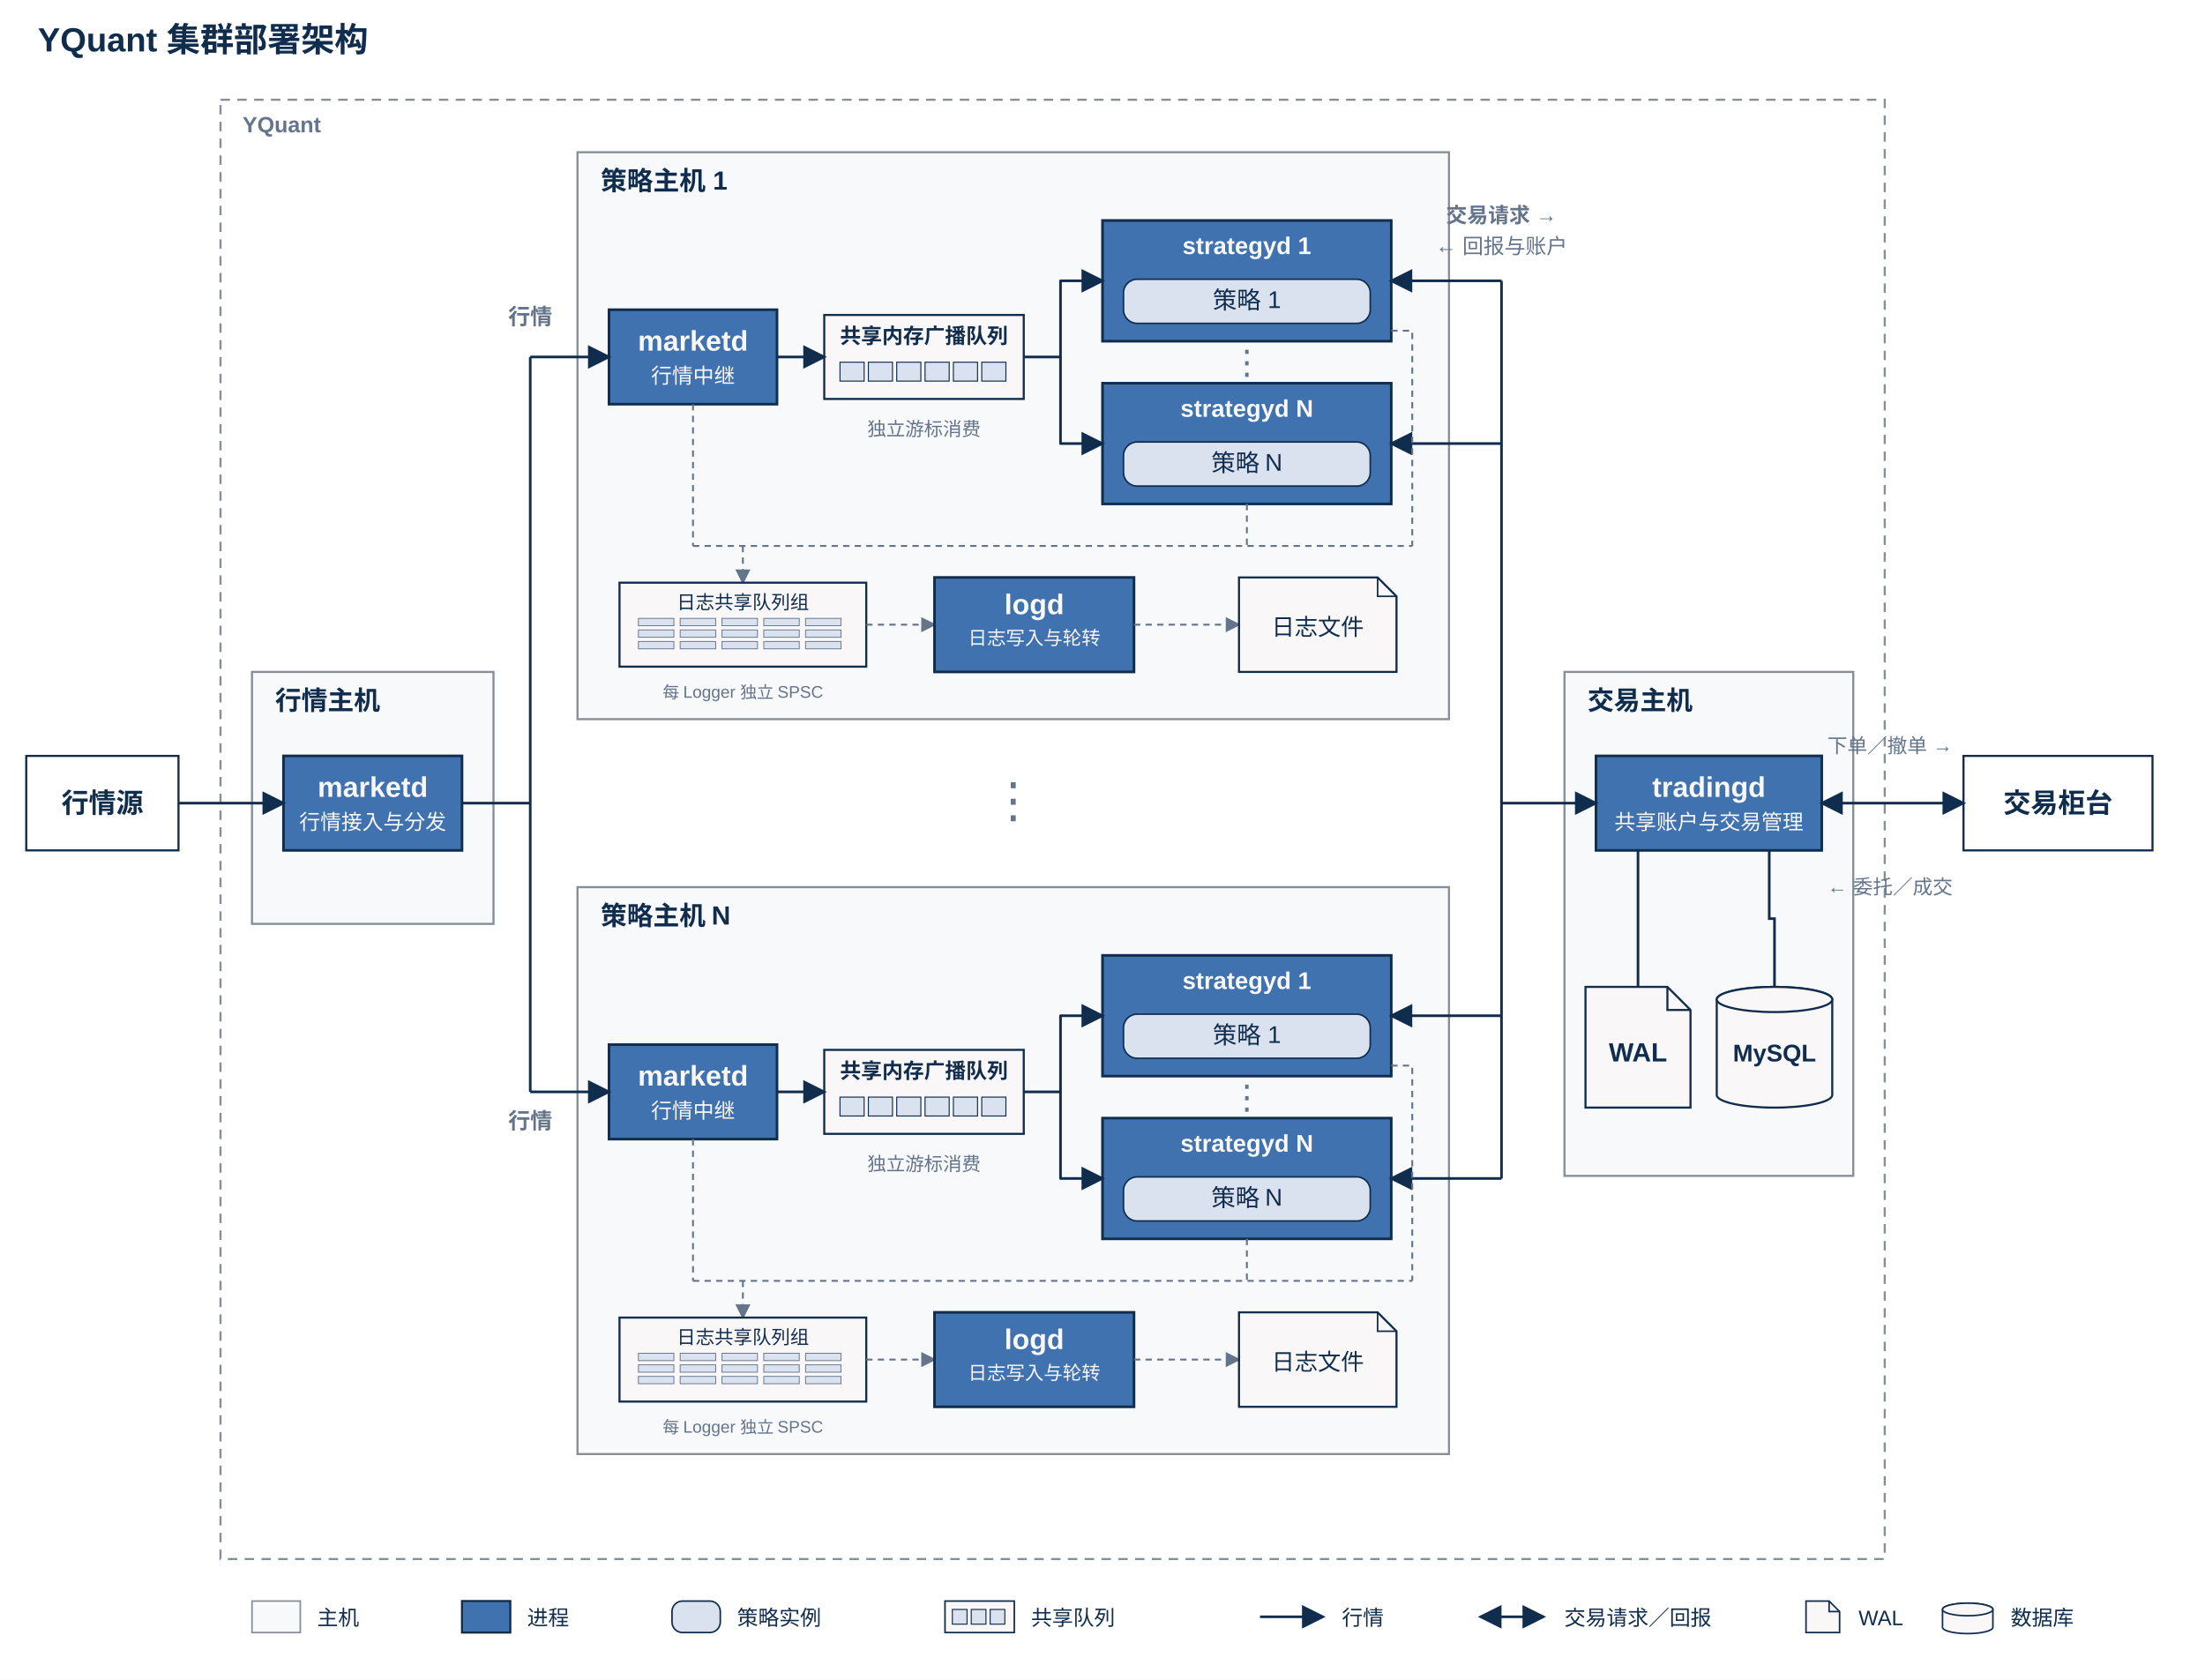
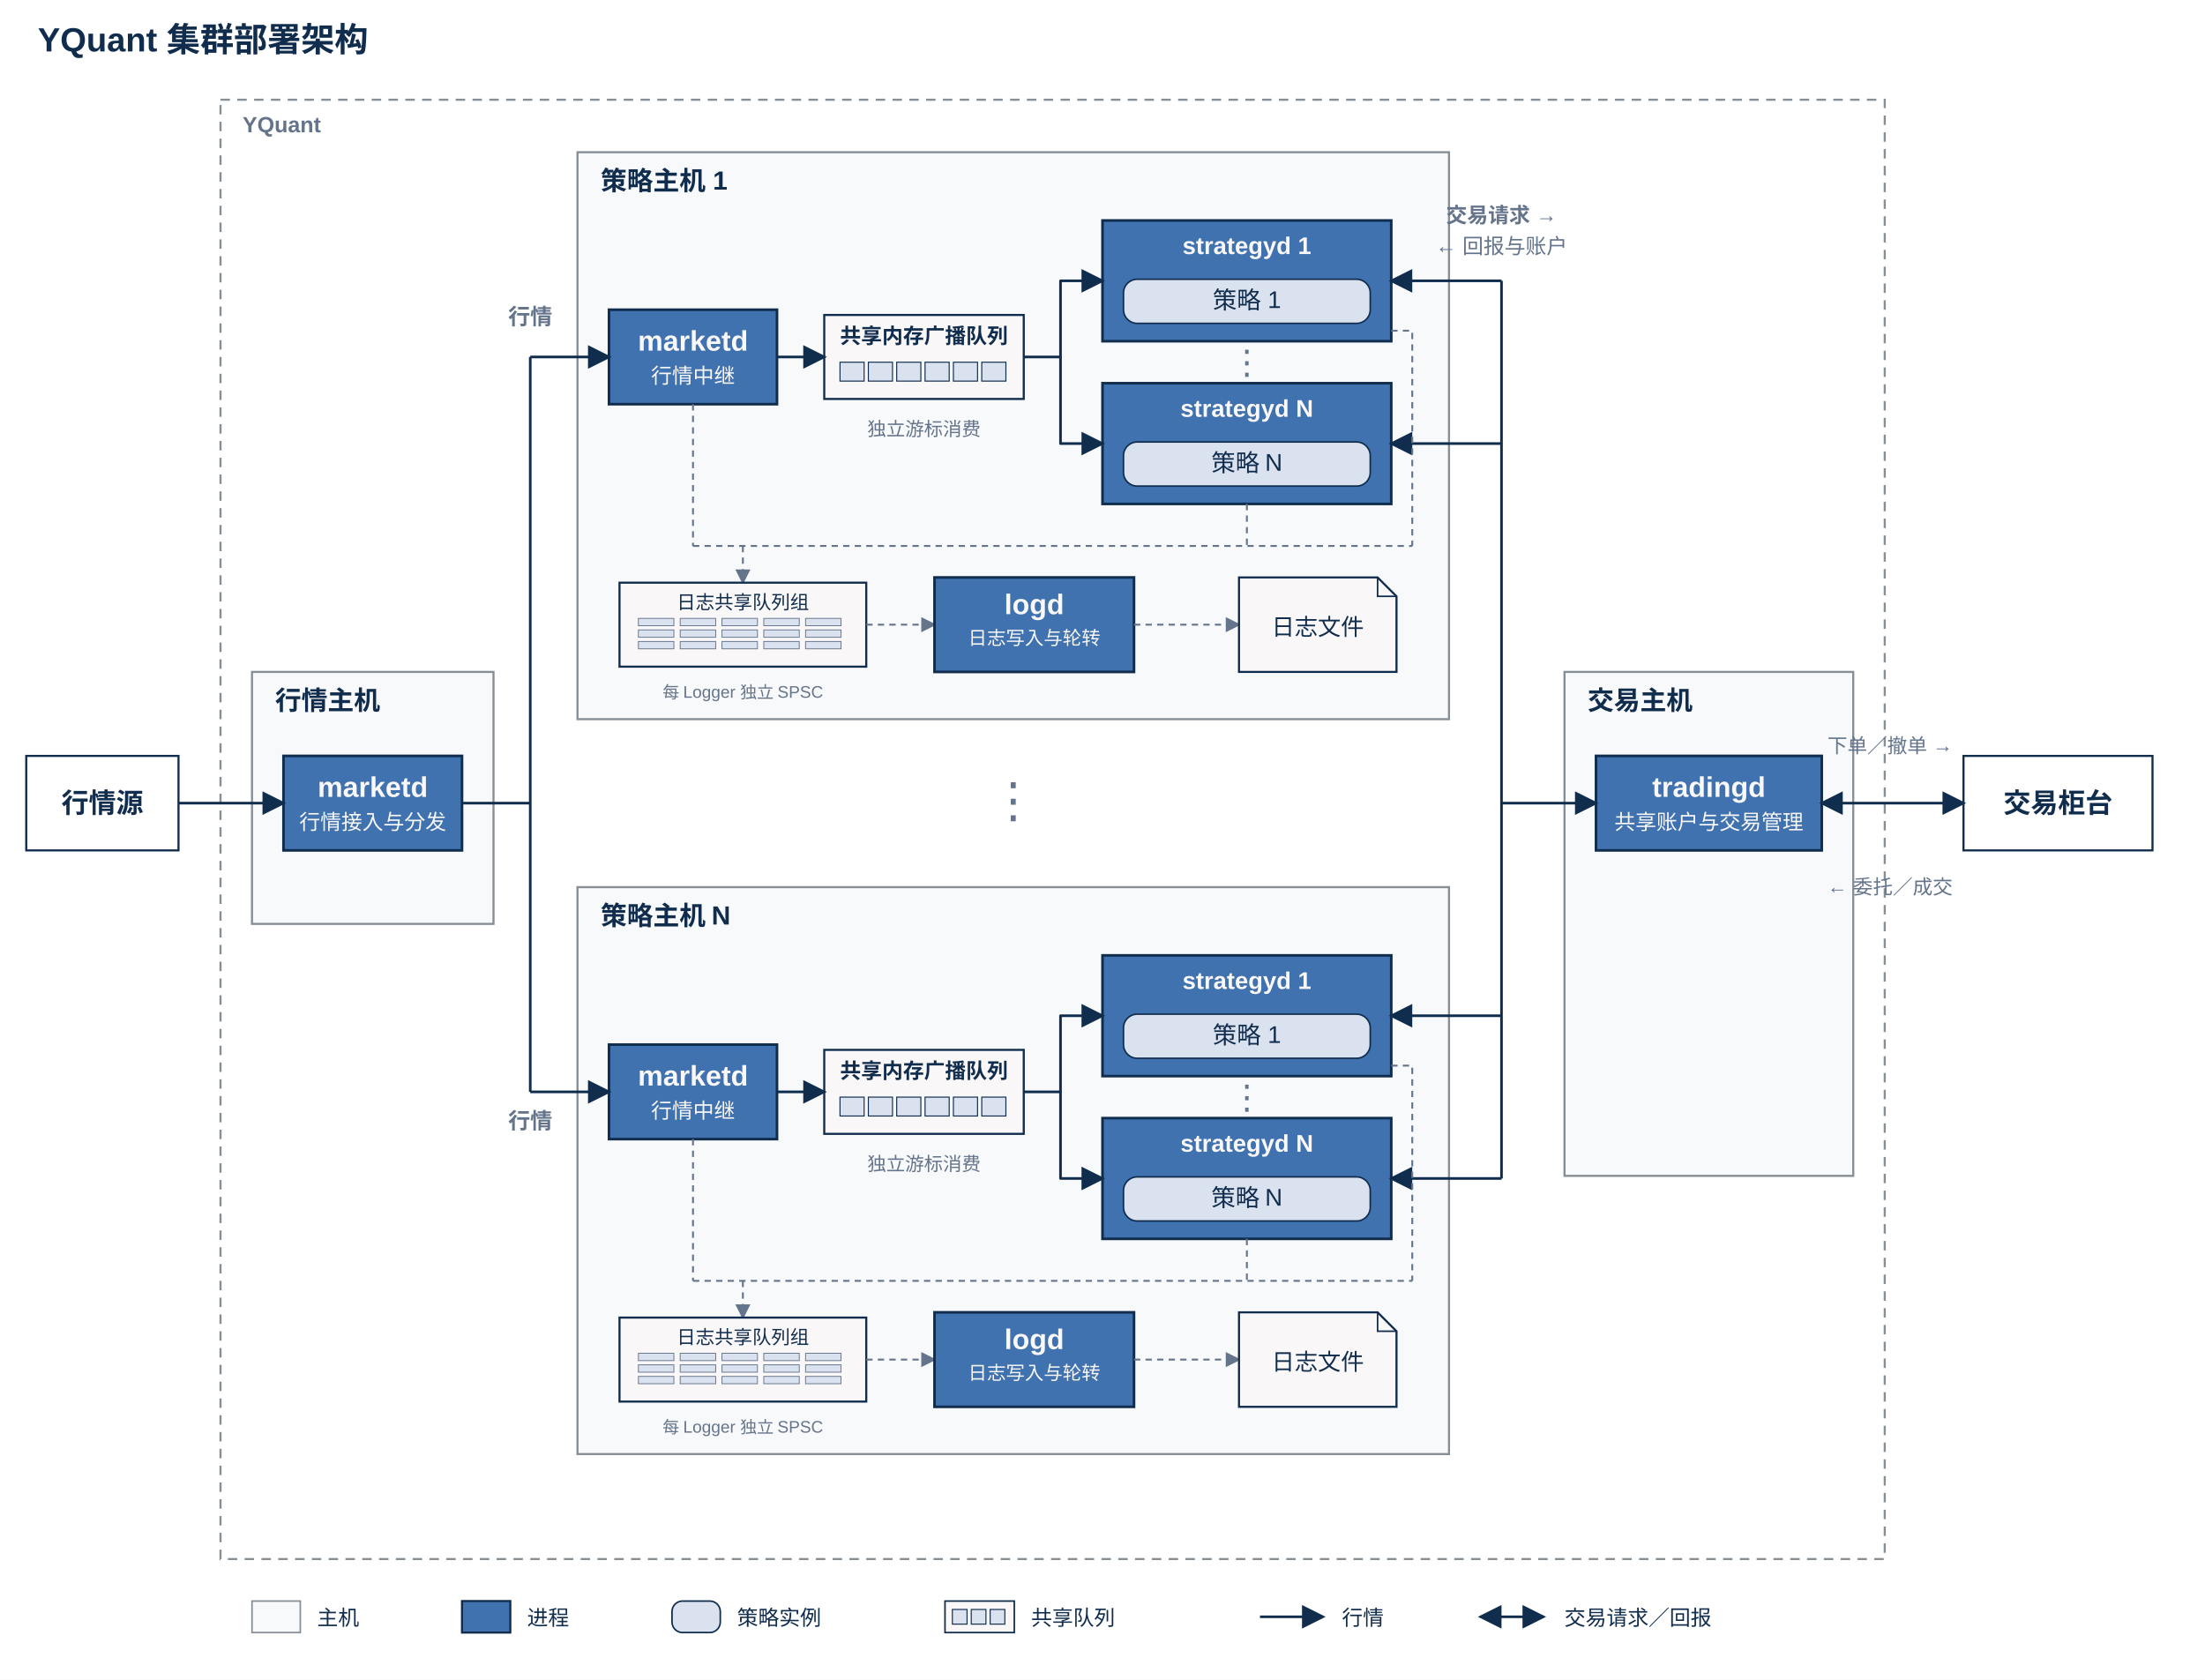
<svg xmlns="http://www.w3.org/2000/svg" width="2100" height="1600" viewBox="0 0 2100 1600" role="img" aria-labelledby="title desc">
  <defs>
    <marker id="blue" markerWidth="9" markerHeight="9" refX="8" refY="4.5" orient="auto-start-reverse">
      <path d="M0 0 L9 4.5 L0 9 Z" fill="#112D4E" />
    </marker>
    <marker id="orange" markerWidth="9" markerHeight="9" refX="8" refY="4.5" orient="auto-start-reverse">
      <path d="M0 0 L9 4.5 L0 9 Z" fill="#112D4E" />
    </marker>
    <marker id="log-arrow" markerWidth="8" markerHeight="8" refX="7" refY="4" orient="auto">
      <path d="M0 0 L8 4 L0 8 Z" fill="#64748B" />
    </marker>
  </defs>
  <rect width="2100" height="1600" fill="white" />
  <g font-family="PingFang SC,Heiti SC,Arial,sans-serif" fill="#172033">
    <text x="36" y="49" font-size="32" font-weight="600" text-anchor="start" fill="#112D4E">YQuant 集群部署架构</text>
    <rect x="210" y="95" width="1585" height="1390" rx="0" fill="#ffffff" stroke="#868e96" stroke-width="2" stroke-dasharray="9 7" />
    <text x="231" y="126" font-size="21" font-weight="600" text-anchor="start" fill="#64748b">YQuant</text>
    <rect x="240" y="640" width="230" height="240" rx="0" fill="#f8f9fa" stroke="#868e96" stroke-width="2" />
    <text x="262" y="676" font-size="25" font-weight="600" text-anchor="start" fill="#112D4E">行情主机</text>
    <rect x="550" y="145" width="830" height="540" rx="0" fill="#f8f9fa" stroke="#868e96" stroke-width="2" />
    <text x="572" y="181" font-size="25" font-weight="600" text-anchor="start" fill="#112D4E">策略主机 1</text>
    <rect x="550" y="845" width="830" height="540" rx="0" fill="#f8f9fa" stroke="#868e96" stroke-width="2" />
    <text x="572" y="881" font-size="25" font-weight="600" text-anchor="start" fill="#112D4E">策略主机 N</text>
    <rect x="1490" y="640" width="275" height="480" rx="0" fill="#f8f9fa" stroke="#868e96" stroke-width="2" />
    <text x="1512" y="676" font-size="25" font-weight="600" text-anchor="start" fill="#112D4E">交易主机</text>
    <rect x="25" y="720" width="145" height="90" rx="0" fill="#ffffff" stroke="#112D4E" stroke-width="2" />
    <text x="97.5" y="774" font-size="26" font-weight="600" text-anchor="middle" fill="#112D4E">行情源</text>
    <rect x="1870" y="720" width="180" height="90" rx="0" fill="#ffffff" stroke="#112D4E" stroke-width="2" />
    <text x="1960" y="774" font-size="26" font-weight="600" text-anchor="middle" fill="#112D4E">交易柜台</text>
    <rect x="270" y="720" width="170" height="90" rx="0" fill="#3F72AF" stroke="#112D4E" stroke-width="2.5" />
    <text x="355.0" y="759" font-size="27" font-weight="600" text-anchor="middle" fill="#F9F7F7">marketd</text>
    <text x="355.0" y="790" font-size="20" font-weight="400" text-anchor="middle" fill="#F9F7F7">行情接入与分发</text>
    <rect x="1520" y="720" width="215" height="90" rx="0" fill="#3F72AF" stroke="#112D4E" stroke-width="2.5" />
    <text x="1627.5" y="759" font-size="27" font-weight="600" text-anchor="middle" fill="#F9F7F7">tradingd</text>
    <text x="1627.5" y="790" font-size="20" font-weight="400" text-anchor="middle" fill="#F9F7F7">共享账户与交易管理</text>
    <rect x="580" y="295" width="160" height="90" rx="0" fill="#3F72AF" stroke="#112D4E" stroke-width="2.5" />
    <text x="660.0" y="334" font-size="27" font-weight="600" text-anchor="middle" fill="#F9F7F7">marketd</text>
    <text x="660.0" y="365" font-size="20" font-weight="400" text-anchor="middle" fill="#F9F7F7">行情中继</text>
    <rect x="785" y="300" width="190" height="80" rx="0" fill="#F9F7F7" stroke="#112D4E" stroke-width="2" />
    <text x="880" y="327" font-size="20" font-weight="600" text-anchor="middle" fill="#112D4E">共享内存广播队列</text>
    <rect x="800" y="345" width="23" height="18" rx="0" fill="#DBE2EF" stroke="#112D4E" stroke-width="1" />
    <rect x="827" y="345" width="23" height="18" rx="0" fill="#DBE2EF" stroke="#112D4E" stroke-width="1" />
    <rect x="854" y="345" width="23" height="18" rx="0" fill="#DBE2EF" stroke="#112D4E" stroke-width="1" />
    <rect x="881" y="345" width="23" height="18" rx="0" fill="#DBE2EF" stroke="#112D4E" stroke-width="1" />
    <rect x="908" y="345" width="23" height="18" rx="0" fill="#DBE2EF" stroke="#112D4E" stroke-width="1" />
    <rect x="935" y="345" width="23" height="18" rx="0" fill="#DBE2EF" stroke="#112D4E" stroke-width="1" />
    <rect x="1050" y="210" width="275" height="115" rx="0" fill="#3F72AF" stroke="#112D4E" stroke-width="2.5" />
    <text x="1187.5" y="242" font-size="23" font-weight="600" text-anchor="middle" fill="#F9F7F7">strategyd 1</text>
    <rect x="1070" y="266" width="235" height="42" rx="13" fill="#DBE2EF" stroke="#112D4E" stroke-width="1.5" />
    <text x="1187.5" y="294" font-size="23" font-weight="500" text-anchor="middle" fill="#112D4E">策略 1</text>
    <rect x="1050" y="365" width="275" height="115" rx="0" fill="#3F72AF" stroke="#112D4E" stroke-width="2.5" />
    <text x="1187.5" y="397" font-size="23" font-weight="600" text-anchor="middle" fill="#F9F7F7">strategyd N</text>
    <rect x="1070" y="421" width="235" height="42" rx="13" fill="#DBE2EF" stroke="#112D4E" stroke-width="1.5" />
    <text x="1187.5" y="449" font-size="23" font-weight="500" text-anchor="middle" fill="#112D4E">策略 N</text>
    <polyline points="740,340 785,340" fill="none" stroke="#112D4E" stroke-width="2.5" stroke-linejoin="round" marker-end="url(#blue)" />
    <polyline points="975,340 1010,340 1010,267.5 1050,267.5" fill="none" stroke="#112D4E" stroke-width="2.5" stroke-linejoin="round" marker-end="url(#blue)" />
    <polyline points="1010,340 1010,422.5 1050,422.5" fill="none" stroke="#112D4E" stroke-width="2.5" stroke-linejoin="round" marker-end="url(#blue)" />
    <text x="880" y="415" font-size="18" font-weight="400" text-anchor="middle" fill="#64748b">独立游标消费</text>
    <rect x="580" y="995" width="160" height="90" rx="0" fill="#3F72AF" stroke="#112D4E" stroke-width="2.5" />
    <text x="660.0" y="1034" font-size="27" font-weight="600" text-anchor="middle" fill="#F9F7F7">marketd</text>
    <text x="660.0" y="1065" font-size="20" font-weight="400" text-anchor="middle" fill="#F9F7F7">行情中继</text>
    <rect x="785" y="1000" width="190" height="80" rx="0" fill="#F9F7F7" stroke="#112D4E" stroke-width="2" />
    <text x="880" y="1027" font-size="20" font-weight="600" text-anchor="middle" fill="#112D4E">共享内存广播队列</text>
    <rect x="800" y="1045" width="23" height="18" rx="0" fill="#DBE2EF" stroke="#112D4E" stroke-width="1" />
    <rect x="827" y="1045" width="23" height="18" rx="0" fill="#DBE2EF" stroke="#112D4E" stroke-width="1" />
    <rect x="854" y="1045" width="23" height="18" rx="0" fill="#DBE2EF" stroke="#112D4E" stroke-width="1" />
    <rect x="881" y="1045" width="23" height="18" rx="0" fill="#DBE2EF" stroke="#112D4E" stroke-width="1" />
    <rect x="908" y="1045" width="23" height="18" rx="0" fill="#DBE2EF" stroke="#112D4E" stroke-width="1" />
    <rect x="935" y="1045" width="23" height="18" rx="0" fill="#DBE2EF" stroke="#112D4E" stroke-width="1" />
    <rect x="1050" y="910" width="275" height="115" rx="0" fill="#3F72AF" stroke="#112D4E" stroke-width="2.5" />
    <text x="1187.5" y="942" font-size="23" font-weight="600" text-anchor="middle" fill="#F9F7F7">strategyd 1</text>
    <rect x="1070" y="966" width="235" height="42" rx="13" fill="#DBE2EF" stroke="#112D4E" stroke-width="1.5" />
    <text x="1187.5" y="994" font-size="23" font-weight="500" text-anchor="middle" fill="#112D4E">策略 1</text>
    <rect x="1050" y="1065" width="275" height="115" rx="0" fill="#3F72AF" stroke="#112D4E" stroke-width="2.5" />
    <text x="1187.5" y="1097" font-size="23" font-weight="600" text-anchor="middle" fill="#F9F7F7">strategyd N</text>
    <rect x="1070" y="1121" width="235" height="42" rx="13" fill="#DBE2EF" stroke="#112D4E" stroke-width="1.5" />
    <text x="1187.5" y="1149" font-size="23" font-weight="500" text-anchor="middle" fill="#112D4E">策略 N</text>
    <polyline points="740,1040 785,1040" fill="none" stroke="#112D4E" stroke-width="2.5" stroke-linejoin="round" marker-end="url(#blue)" />
    <polyline points="975,1040 1010,1040 1010,967.5 1050,967.5" fill="none" stroke="#112D4E" stroke-width="2.5" stroke-linejoin="round" marker-end="url(#blue)" />
    <polyline points="1010,1040 1010,1122.5 1050,1122.5" fill="none" stroke="#112D4E" stroke-width="2.5" stroke-linejoin="round" marker-end="url(#blue)" />
    <text x="880" y="1115" font-size="18" font-weight="400" text-anchor="middle" fill="#64748b">独立游标消费</text>
    <polyline points="170,765 270,765" fill="none" stroke="#112D4E" stroke-width="2.5" stroke-linejoin="round" marker-end="url(#blue)" />
    <polyline points="440,765 505,765" fill="none" stroke="#112D4E" stroke-width="2.5" stroke-linejoin="round" />
    <polyline points="505,340 505,1040" fill="none" stroke="#112D4E" stroke-width="2.5" stroke-linejoin="round" />
    <polyline points="505,340 580,340" fill="none" stroke="#112D4E" stroke-width="2.5" stroke-linejoin="round" marker-end="url(#blue)" />
    <polyline points="505,1040 580,1040" fill="none" stroke="#112D4E" stroke-width="2.5" stroke-linejoin="round" marker-end="url(#blue)" />
    <text x="505" y="309" font-size="21" font-weight="600" text-anchor="middle" fill="#64748b">行情</text>
    <text x="505" y="1075" font-size="21" font-weight="600" text-anchor="middle" fill="#64748b">行情</text>
    <polyline points="1325,267.5 1430,267.5" fill="none" stroke="#112D4E" stroke-width="2.5" stroke-linejoin="round" marker-start="url(#orange)" />
    <polyline points="1325,422.5 1430,422.5" fill="none" stroke="#112D4E" stroke-width="2.5" stroke-linejoin="round" marker-start="url(#orange)" />
    <polyline points="1325,967.5 1430,967.5" fill="none" stroke="#112D4E" stroke-width="2.5" stroke-linejoin="round" marker-start="url(#orange)" />
    <polyline points="1325,1122.5 1430,1122.5" fill="none" stroke="#112D4E" stroke-width="2.5" stroke-linejoin="round" marker-start="url(#orange)" />
    <polyline points="1430,267.5 1430,1122.5" fill="none" stroke="#112D4E" stroke-width="2.5" stroke-linejoin="round" />
    <polyline points="1430,765 1520,765" fill="none" stroke="#112D4E" stroke-width="2.5" stroke-linejoin="round" marker-end="url(#orange)" />
    <text x="1430" y="212" font-size="20" font-weight="600" text-anchor="middle" fill="#64748b">交易请求 →</text>
    <text x="1430" y="241" font-size="20" font-weight="400" text-anchor="middle" fill="#64748b">← 回报与账户</text>
    <polyline points="1735,765 1870,765" fill="none" stroke="#112D4E" stroke-width="2.5" stroke-linejoin="round" marker-end="url(#orange)" marker-start="url(#orange)" />
    <text x="1800" y="717" font-size="19" font-weight="400" text-anchor="middle" fill="#64748b">下单／撤单 →</text>
    <text x="1800" y="851" font-size="19" font-weight="400" text-anchor="middle" fill="#64748b">← 委托／成交</text>
    <rect x="240" y="1525" width="46" height="30" rx="0" fill="#f8f9fa" stroke="#868e96" stroke-width="1.5" />
    <text x="302" y="1548" font-size="20" font-weight="400" text-anchor="start" fill="#112D4E">主机</text>
    <rect x="440" y="1525" width="46" height="30" rx="0" fill="#3F72AF" stroke="#112D4E" stroke-width="2" />
    <text x="502" y="1548" font-size="20" font-weight="400" text-anchor="start" fill="#112D4E">进程</text>
    <rect x="640" y="1525" width="46" height="30" rx="10" fill="#DBE2EF" stroke="#112D4E" stroke-width="1.5" />
    <text x="702" y="1548" font-size="20" font-weight="400" text-anchor="start" fill="#112D4E">策略实例</text>
    <rect x="900" y="1525" width="66" height="30" rx="0" fill="#F9F7F7" stroke="#112D4E" stroke-width="1.5" />
    <rect x="907" y="1533" width="14" height="14" rx="0" fill="#DBE2EF" stroke="#112D4E" stroke-width="1" />
    <rect x="925" y="1533" width="14" height="14" rx="0" fill="#DBE2EF" stroke="#112D4E" stroke-width="1" />
    <rect x="943" y="1533" width="14" height="14" rx="0" fill="#DBE2EF" stroke="#112D4E" stroke-width="1" />
    <text x="982" y="1548" font-size="20" font-weight="400" text-anchor="start" fill="#112D4E">共享队列</text>
    <polyline points="1200,1540 1260,1540" fill="none" stroke="#112D4E" stroke-width="2.5" stroke-linejoin="round" marker-end="url(#blue)" />
    <text x="1278" y="1548" font-size="20" font-weight="400" text-anchor="start" fill="#112D4E">行情</text>
    <polyline points="1410,1540 1470,1540" fill="none" stroke="#112D4E" stroke-width="2.5" stroke-linejoin="round" marker-end="url(#orange)" marker-start="url(#orange)" />
    <text x="1490" y="1548" font-size="20" font-weight="400" text-anchor="start" fill="#112D4E">交易请求／回报</text>
    <text x="965" y="778" font-size="46" font-weight="400" text-anchor="middle" fill="#64748b" data-role="omitted-hosts">⋮</text>
    <text x="1187.5" y="356" font-size="32" font-weight="400" text-anchor="middle" fill="#64748b" data-role="omitted-processes-host-1">⋮</text>
    <text x="1187.5" y="1056" font-size="32" font-weight="400" text-anchor="middle" fill="#64748b" data-role="omitted-processes-host-n">⋮</text>
-     <g id="local-persistence" aria-label="交易主机内的 WAL 和 MySQL" transform="translate(0 210)">
-       <polyline points="1560,600 1560,730" fill="none" stroke="#112D4E" stroke-width="2.5" />
-       <path d="M1510 730 L1588 730 L1610 752 L1610 845 L1510 845 Z" fill="#F9F7F7" stroke="#112D4E" stroke-width="2" />
-       <path d="M1588 730 L1588 752 L1610 752" fill="none" stroke="#112D4E" stroke-width="2" />
-       <text x="1560" y="801" font-size="25" font-weight="600" text-anchor="middle" fill="#112D4E">WAL</text>
-       <polyline points="1685,600 1685,665 1690,665 1690,730" fill="none" stroke="#112D4E" stroke-width="2.5" />
-       <path d="M1635 742 A55 12 0 0 1 1745 742 L1745 833 A55 12 0 0 1 1635 833 Z" fill="#F9F7F7" stroke="#112D4E" stroke-width="2" />
-       <ellipse cx="1690" cy="742" rx="55" ry="12" fill="#F9F7F7" stroke="#112D4E" stroke-width="2" />
-       <text x="1690" y="801" font-size="23" font-weight="600" text-anchor="middle" fill="#112D4E">MySQL</text>
-     </g>
-     <g id="wal-legend" transform="translate(0 500)">
-       <path d="M1720 1025 L1742 1025 L1752 1035 L1752 1055 L1720 1055 Z" fill="#F9F7F7" stroke="#112D4E" stroke-width="1.5" />
-       <path d="M1742 1025 L1742 1035 L1752 1035" fill="none" stroke="#112D4E" stroke-width="1.5" />
-       <text x="1770" y="1048" font-size="20" text-anchor="start" fill="#112D4E">WAL</text>
-     </g>
-     <g id="database-legend" transform="translate(0 500)">
-       <path d="M1850 1033 A24 6 0 0 1 1898 1033 L1898 1050 A24 6 0 0 1 1850 1050 Z" fill="#F9F7F7" stroke="#112D4E" stroke-width="1.5" />
-       <ellipse cx="1874" cy="1033" rx="24" ry="6" fill="#F9F7F7" stroke="#112D4E" stroke-width="1.5" />
-       <text x="1915" y="1048" font-size="20" text-anchor="start" fill="#112D4E">数据库</text>
-     </g>
    <g id="logging-strategy-1" aria-label="策略主机上的本地日志队列 logd 和日志文件">
      <polyline points="660,385 660,520" fill="none" stroke="#64748B" stroke-width="1.8" stroke-dasharray="6 5" stroke-linejoin="round" />
      <polyline points="1325,315 1345,315 1345,520" fill="none" stroke="#64748B" stroke-width="1.8" stroke-dasharray="6 5" stroke-linejoin="round" />
      <polyline points="1187.5,480 1187.5,520" fill="none" stroke="#64748B" stroke-width="1.8" stroke-dasharray="6 5" stroke-linejoin="round" />
      <polyline points="660,520 1345,520" fill="none" stroke="#64748B" stroke-width="1.8" stroke-dasharray="6 5" stroke-linejoin="round" />
      <polyline points="707.5,520 707.5,555" fill="none" stroke="#64748B" stroke-width="1.8" stroke-dasharray="6 5" stroke-linejoin="round" marker-end="url(#log-arrow)" />
      <g data-role="independent-log-queues">
        <rect x="590" y="555" width="235" height="80" fill="#F9F7F7" stroke="#112D4E" stroke-width="2" />
        <text x="707.5" y="580" font-size="18" fill="#112D4E" font-weight="400" text-anchor="middle">日志共享队列组</text>
        <rect x="608.0" y="589" width="33.8" height="7" fill="#DBE2EF" stroke="#64748B" stroke-width="0.8" />
        <rect x="647.8" y="589" width="33.8" height="7" fill="#DBE2EF" stroke="#64748B" stroke-width="0.8" />
        <rect x="687.6" y="589" width="33.8" height="7" fill="#DBE2EF" stroke="#64748B" stroke-width="0.8" />
        <rect x="727.4" y="589" width="33.8" height="7" fill="#DBE2EF" stroke="#64748B" stroke-width="0.8" />
        <rect x="767.2" y="589" width="33.8" height="7" fill="#DBE2EF" stroke="#64748B" stroke-width="0.8" />
        <rect x="608.0" y="600" width="33.8" height="7" fill="#DBE2EF" stroke="#64748B" stroke-width="0.8" />
        <rect x="647.8" y="600" width="33.8" height="7" fill="#DBE2EF" stroke="#64748B" stroke-width="0.8" />
        <rect x="687.6" y="600" width="33.8" height="7" fill="#DBE2EF" stroke="#64748B" stroke-width="0.8" />
        <rect x="727.4" y="600" width="33.8" height="7" fill="#DBE2EF" stroke="#64748B" stroke-width="0.8" />
        <rect x="767.2" y="600" width="33.8" height="7" fill="#DBE2EF" stroke="#64748B" stroke-width="0.8" />
        <rect x="608.0" y="611" width="33.8" height="7" fill="#DBE2EF" stroke="#64748B" stroke-width="0.8" />
        <rect x="647.8" y="611" width="33.8" height="7" fill="#DBE2EF" stroke="#64748B" stroke-width="0.8" />
        <rect x="687.6" y="611" width="33.8" height="7" fill="#DBE2EF" stroke="#64748B" stroke-width="0.8" />
        <rect x="727.4" y="611" width="33.8" height="7" fill="#DBE2EF" stroke="#64748B" stroke-width="0.8" />
        <rect x="767.2" y="611" width="33.8" height="7" fill="#DBE2EF" stroke="#64748B" stroke-width="0.8" />
      </g>
      <polyline points="825,595 890,595" fill="none" stroke="#64748B" stroke-width="1.8" stroke-dasharray="6 5" stroke-linejoin="round" marker-end="url(#log-arrow)" />
      <g id="logd-strategy-1" data-role="logd-process">
        <rect x="890" y="550" width="190" height="90" fill="#3F72AF" stroke="#112D4E" stroke-width="2.5" />
        <text x="985.0" y="585" font-size="27" fill="#F9F7F7" font-weight="600" text-anchor="middle">logd</text>
        <text x="985.0" y="614" font-size="18" fill="#F9F7F7" font-weight="400" text-anchor="middle">日志写入与轮转</text>
      </g>
      <polyline points="1080,595 1180,595" fill="none" stroke="#64748B" stroke-width="1.8" stroke-dasharray="6 5" stroke-linejoin="round" marker-end="url(#log-arrow)" />
      <g data-role="log-files">
        <path d="M1180 550 L1312 550 L1330 568 L1330 640 L1180 640 Z" fill="#F9F7F7" stroke="#112D4E" stroke-width="2" />
        <path d="M1312 550 L1312 568 L1330 568" fill="none" stroke="#112D4E" stroke-width="1.5" />
        <text x="1255.0" y="605.0" font-size="22" fill="#112D4E" font-weight="400" text-anchor="middle">日志文件</text>
      </g>
      <text x="707.5" y="665" font-size="16" fill="#64748B" font-weight="400" text-anchor="middle">每 Logger 独立 SPSC</text>
    </g>
    <g id="logging-strategy-n" aria-label="策略主机上的本地日志队列 logd 和日志文件">
      <polyline points="660,1085 660,1220" fill="none" stroke="#64748B" stroke-width="1.8" stroke-dasharray="6 5" stroke-linejoin="round" />
      <polyline points="1325,1015 1345,1015 1345,1220" fill="none" stroke="#64748B" stroke-width="1.8" stroke-dasharray="6 5" stroke-linejoin="round" />
      <polyline points="1187.5,1180 1187.5,1220" fill="none" stroke="#64748B" stroke-width="1.8" stroke-dasharray="6 5" stroke-linejoin="round" />
      <polyline points="660,1220 1345,1220" fill="none" stroke="#64748B" stroke-width="1.8" stroke-dasharray="6 5" stroke-linejoin="round" />
      <polyline points="707.5,1220 707.5,1255" fill="none" stroke="#64748B" stroke-width="1.8" stroke-dasharray="6 5" stroke-linejoin="round" marker-end="url(#log-arrow)" />
      <g data-role="independent-log-queues">
        <rect x="590" y="1255" width="235" height="80" fill="#F9F7F7" stroke="#112D4E" stroke-width="2" />
        <text x="707.5" y="1280" font-size="18" fill="#112D4E" font-weight="400" text-anchor="middle">日志共享队列组</text>
        <rect x="608.0" y="1289" width="33.8" height="7" fill="#DBE2EF" stroke="#64748B" stroke-width="0.8" />
        <rect x="647.8" y="1289" width="33.8" height="7" fill="#DBE2EF" stroke="#64748B" stroke-width="0.8" />
        <rect x="687.6" y="1289" width="33.8" height="7" fill="#DBE2EF" stroke="#64748B" stroke-width="0.8" />
        <rect x="727.4" y="1289" width="33.8" height="7" fill="#DBE2EF" stroke="#64748B" stroke-width="0.8" />
        <rect x="767.2" y="1289" width="33.8" height="7" fill="#DBE2EF" stroke="#64748B" stroke-width="0.8" />
        <rect x="608.0" y="1300" width="33.8" height="7" fill="#DBE2EF" stroke="#64748B" stroke-width="0.8" />
        <rect x="647.8" y="1300" width="33.8" height="7" fill="#DBE2EF" stroke="#64748B" stroke-width="0.8" />
        <rect x="687.6" y="1300" width="33.8" height="7" fill="#DBE2EF" stroke="#64748B" stroke-width="0.8" />
        <rect x="727.4" y="1300" width="33.8" height="7" fill="#DBE2EF" stroke="#64748B" stroke-width="0.8" />
        <rect x="767.2" y="1300" width="33.8" height="7" fill="#DBE2EF" stroke="#64748B" stroke-width="0.8" />
        <rect x="608.0" y="1311" width="33.8" height="7" fill="#DBE2EF" stroke="#64748B" stroke-width="0.8" />
        <rect x="647.8" y="1311" width="33.8" height="7" fill="#DBE2EF" stroke="#64748B" stroke-width="0.8" />
        <rect x="687.6" y="1311" width="33.8" height="7" fill="#DBE2EF" stroke="#64748B" stroke-width="0.8" />
        <rect x="727.4" y="1311" width="33.8" height="7" fill="#DBE2EF" stroke="#64748B" stroke-width="0.8" />
        <rect x="767.2" y="1311" width="33.8" height="7" fill="#DBE2EF" stroke="#64748B" stroke-width="0.8" />
      </g>
      <polyline points="825,1295 890,1295" fill="none" stroke="#64748B" stroke-width="1.8" stroke-dasharray="6 5" stroke-linejoin="round" marker-end="url(#log-arrow)" />
      <g id="logd-strategy-n" data-role="logd-process">
        <rect x="890" y="1250" width="190" height="90" fill="#3F72AF" stroke="#112D4E" stroke-width="2.5" />
        <text x="985.0" y="1285" font-size="27" fill="#F9F7F7" font-weight="600" text-anchor="middle">logd</text>
        <text x="985.0" y="1314" font-size="18" fill="#F9F7F7" font-weight="400" text-anchor="middle">日志写入与轮转</text>
      </g>
      <polyline points="1080,1295 1180,1295" fill="none" stroke="#64748B" stroke-width="1.8" stroke-dasharray="6 5" stroke-linejoin="round" marker-end="url(#log-arrow)" />
      <g data-role="log-files">
        <path d="M1180 1250 L1312 1250 L1330 1268 L1330 1340 L1180 1340 Z" fill="#F9F7F7" stroke="#112D4E" stroke-width="2" />
        <path d="M1312 1250 L1312 1268 L1330 1268" fill="none" stroke="#112D4E" stroke-width="1.5" />
        <text x="1255.0" y="1305.0" font-size="22" fill="#112D4E" font-weight="400" text-anchor="middle">日志文件</text>
      </g>
      <text x="707.5" y="1365" font-size="16" fill="#64748B" font-weight="400" text-anchor="middle">每 Logger 独立 SPSC</text>
    </g>
  </g>
</svg>
